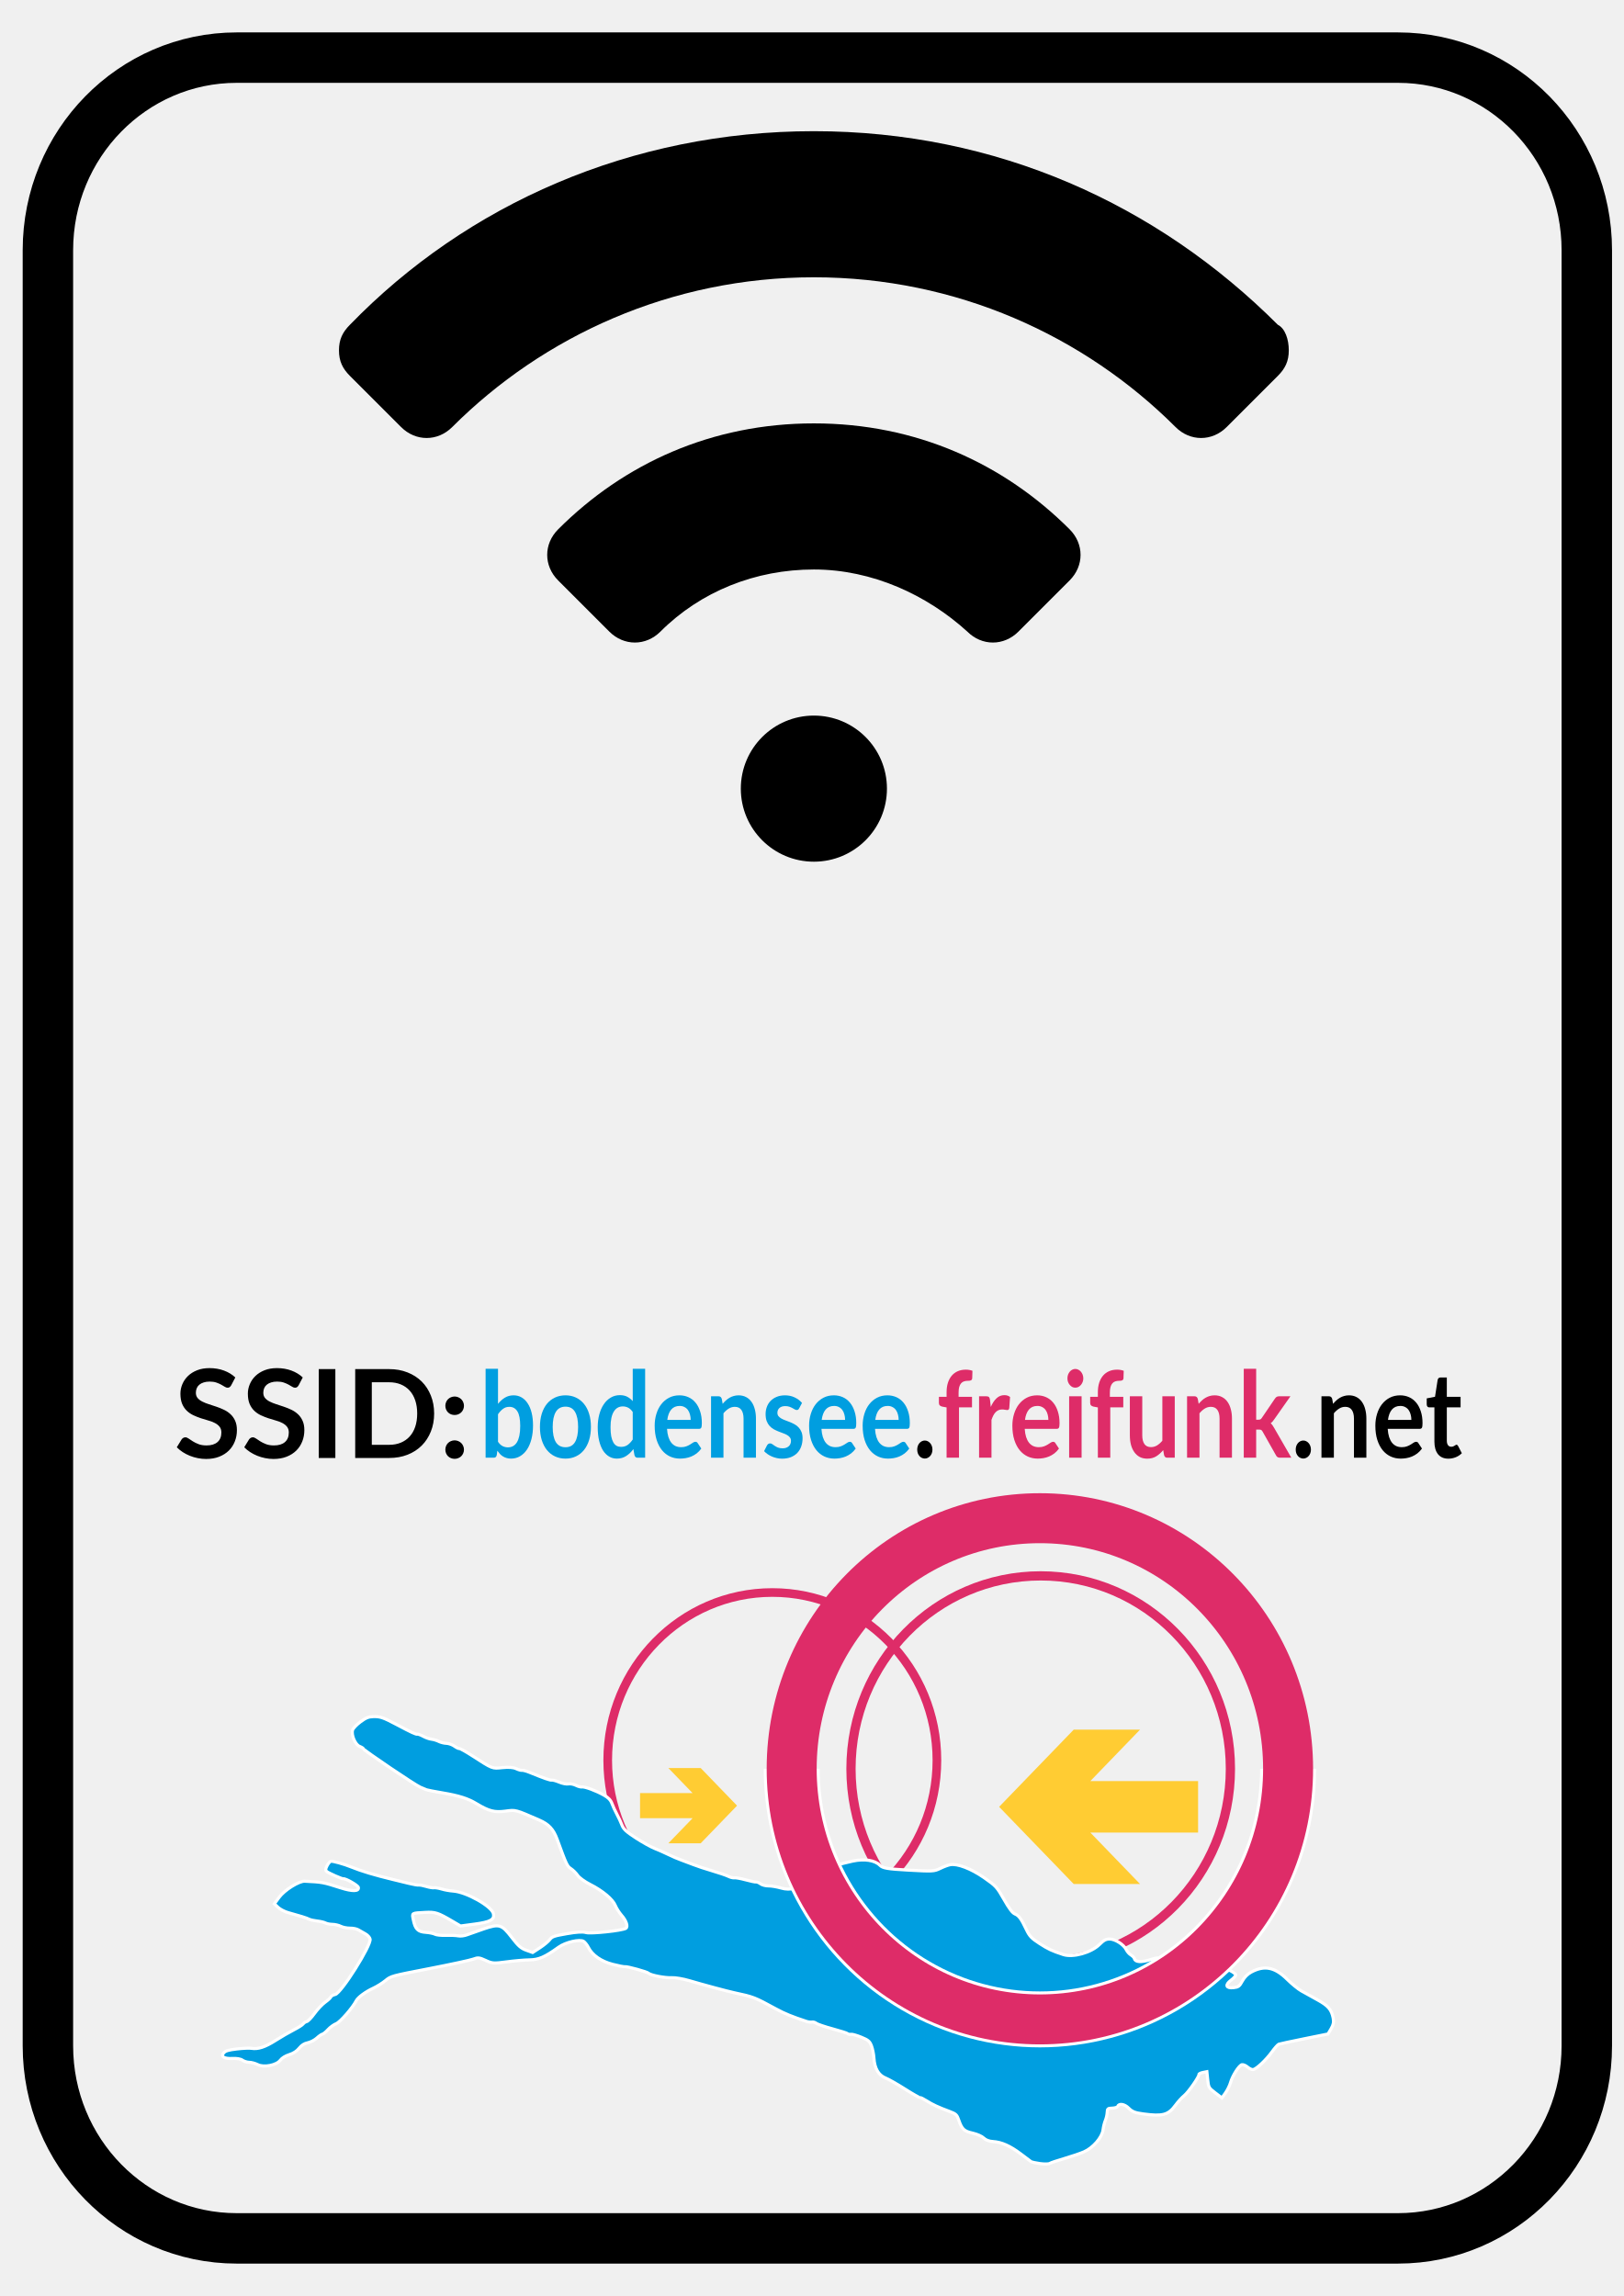
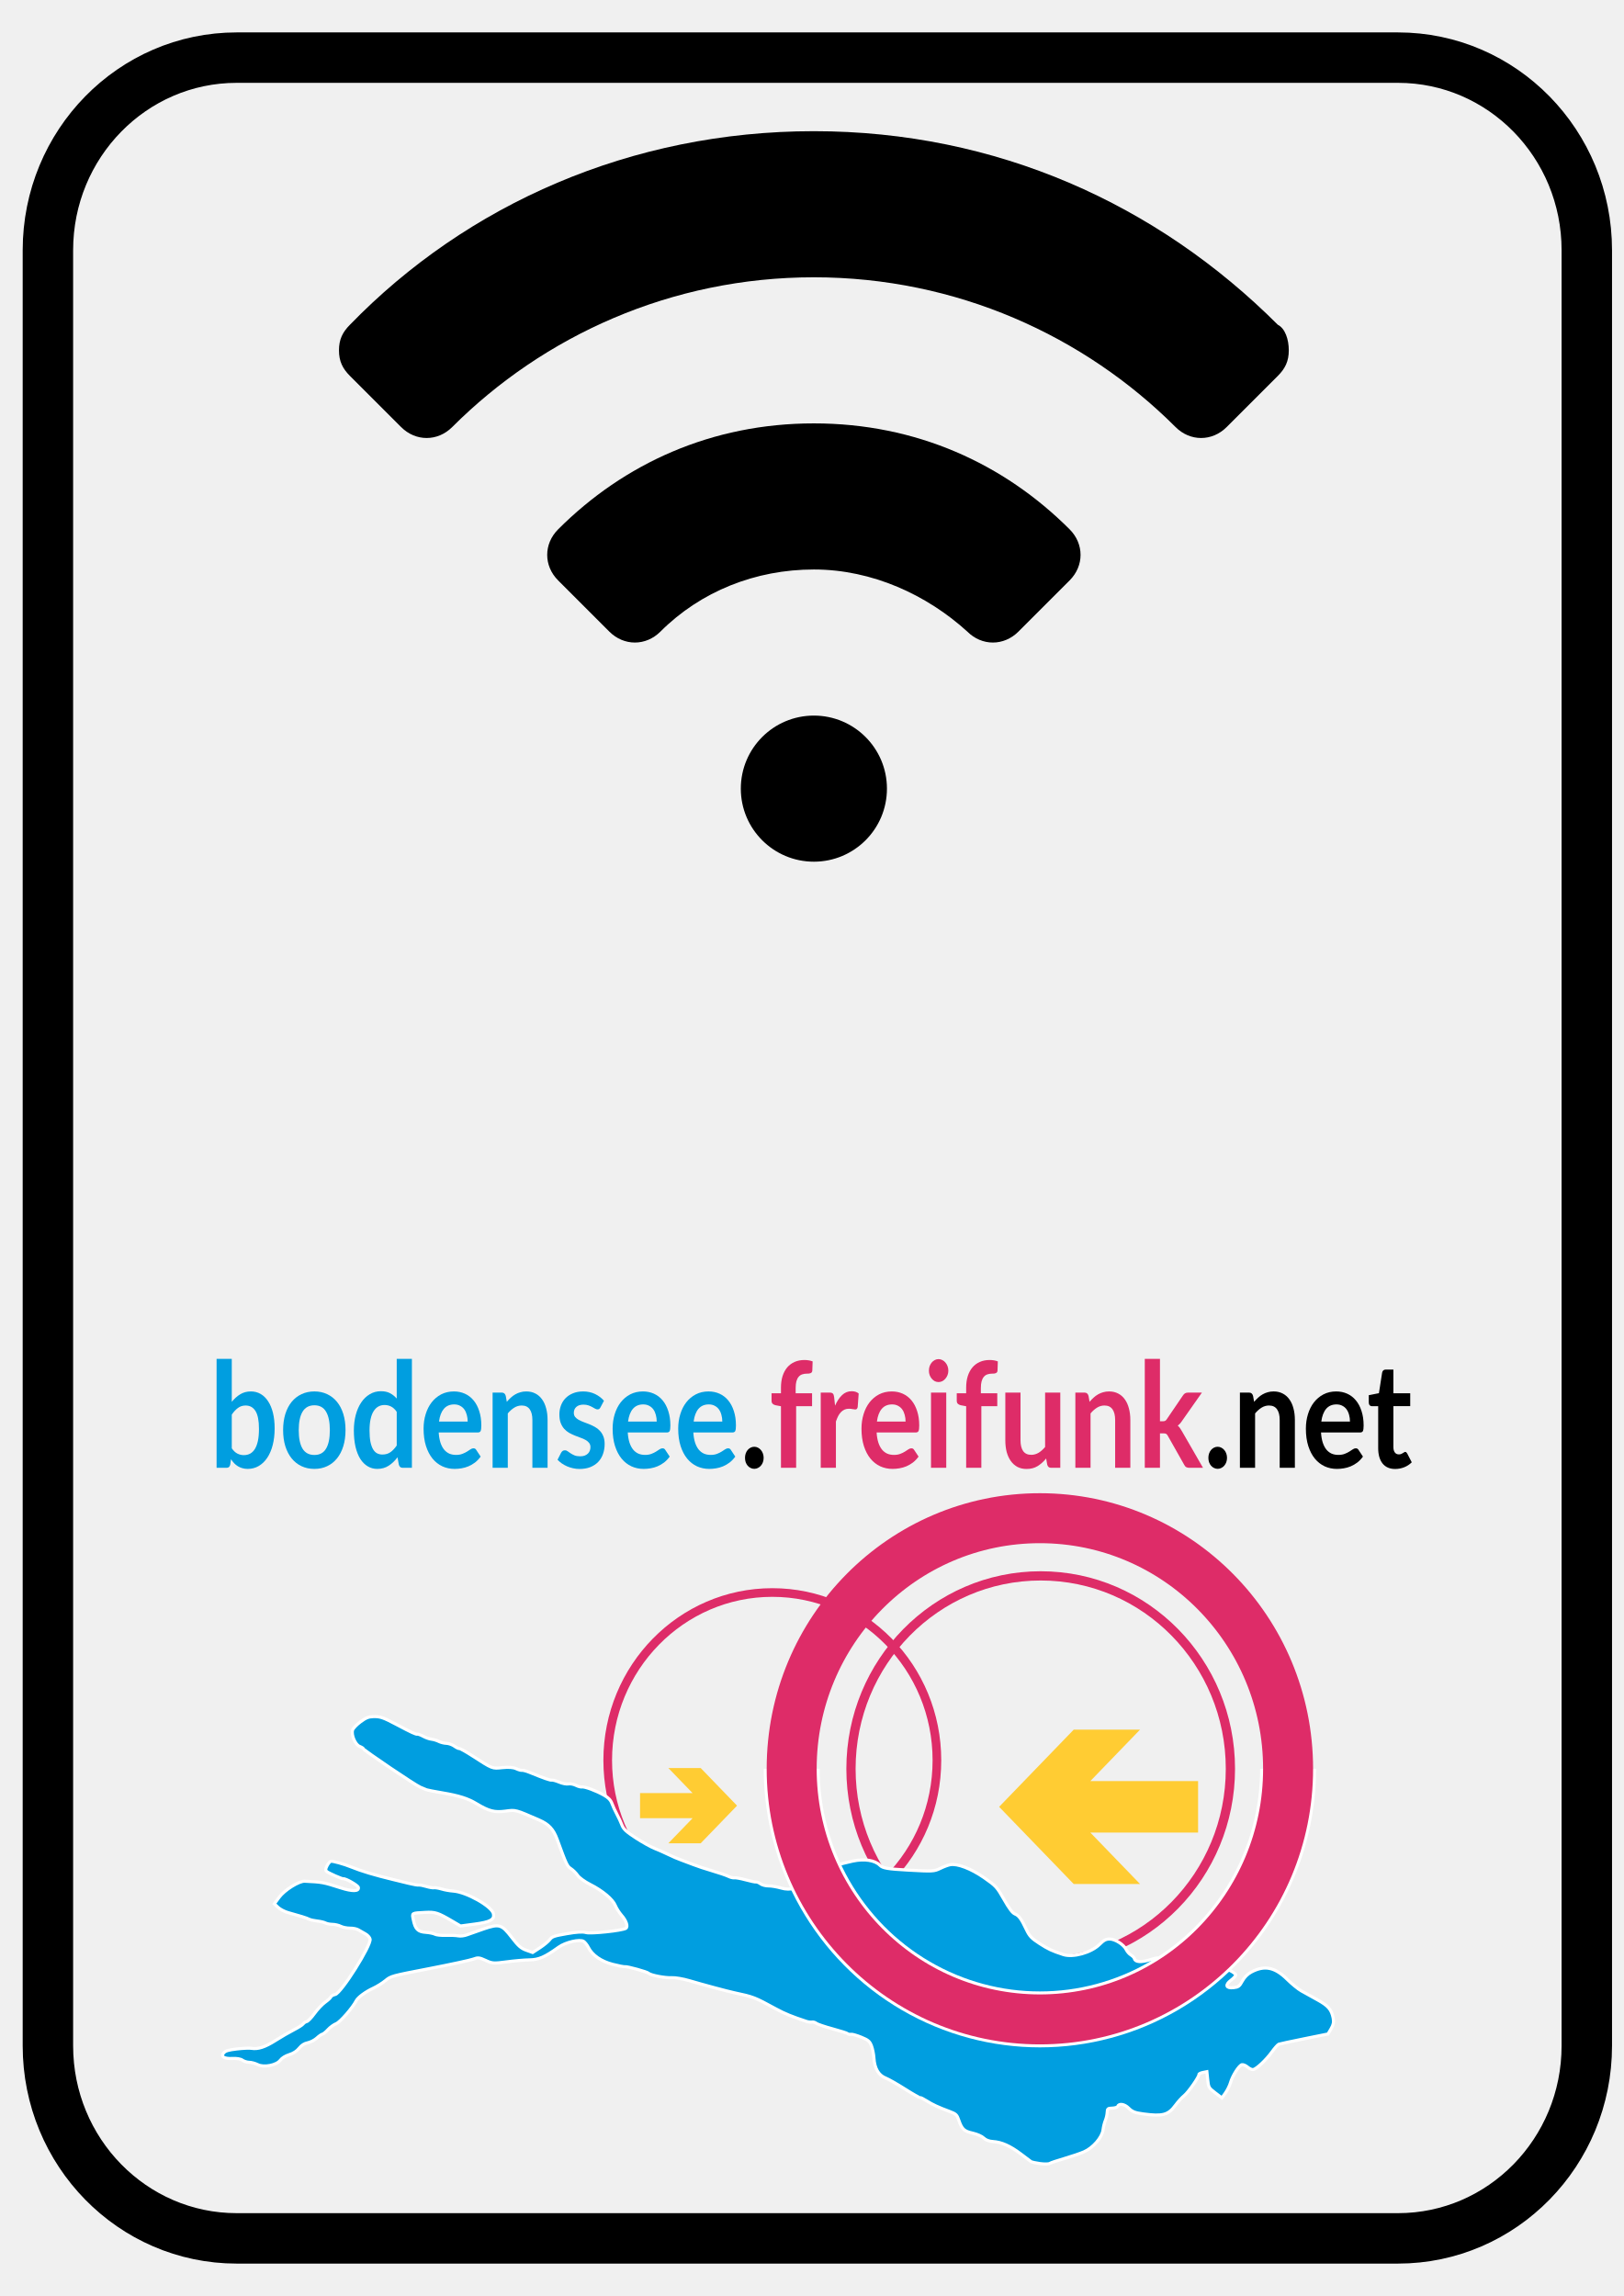
<svg xmlns="http://www.w3.org/2000/svg" version="1.1" id="svg3404" viewBox="0 0 744.094 1052.362" height="297mm" width="210mm">
  <defs id="defs3406" />
  <g id="layer1">
    <g transform="matrix(16.74112,0,0,16.74112,155.3424,9.905973)" id="g3509">
      <path d="M 25.7,8.3 C 22.4,5 18,3 13,3 8,3 3.5,5 0.3,8.3 0.1,8.5 0,8.7 0,9 0,9.3 0.1,9.5 0.3,9.7 l 1.4,1.4 c 0.4,0.4 1,0.4 1.4,0 C 5.6,8.6 9.1,7 13,7 c 3.9,0 7.4,1.6 9.9,4.1 0.4,0.4 1,0.4 1.4,0 L 25.7,9.7 C 25.9,9.5 26,9.3 26,9 26,8.7 25.9,8.4 25.7,8.3 Z" id="path3511" />
      <path d="m 13,11 c -2.8,0 -5.2,1.1 -7,2.9 -0.4,0.4 -0.4,1 0,1.4 l 1.4,1.4 c 0.4,0.4 1,0.4 1.4,0 1.1,-1.1 2.6,-1.7 4.2,-1.7 1.6,0 3.1,0.7 4.2,1.7 0.4,0.4 1,0.4 1.4,0 L 20,15.3 c 0.4,-0.4 0.4,-1 0,-1.4 C 18.2,12.1 15.8,11 13,11 Z" id="path3513" />
      <circle cx="13" cy="21" r="2" id="circle3515" />
    </g>
-     <flowRoot transform="matrix(2.322296,0,0,2.322296,-512.3775,-1349.688)" style="font-style:normal;font-variant:normal;font-weight:bold;font-stretch:normal;font-size:40px;line-height:100%;font-family:Lato;-inkscape-font-specification:'Lato, Bold';text-align:center;letter-spacing:0px;word-spacing:0px;writing-mode:lr-tb;text-anchor:middle;fill:#000000;fill-opacity:1;stroke:none;stroke-width:1px;stroke-linecap:butt;stroke-linejoin:miter;stroke-opacity:1" id="flowRoot3527" xml:space="preserve">
+     <flowRoot transform="matrix(2.322296,0,0,2.322296,-507.4592,-1309.622)" style="font-style:normal;font-variant:normal;font-weight:bold;font-stretch:normal;font-size:40px;line-height:100%;font-family:Lato;-inkscape-font-specification:'Lato, Bold';text-align:center;letter-spacing:0px;word-spacing:0px;writing-mode:lr-tb;text-anchor:middle;fill:#000000;fill-opacity:1;stroke:none;stroke-width:1px;stroke-linecap:butt;stroke-linejoin:miter;stroke-opacity:1" id="flowRoot3527" xml:space="preserve">
      <flowRegion id="flowRegion3529">
        <rect style="font-style:normal;font-variant:normal;font-weight:bold;font-stretch:normal;font-size:40px;line-height:100%;font-family:Lato;-inkscape-font-specification:'Lato, Bold';text-align:center;writing-mode:lr-tb;text-anchor:middle" y="755.219" x="42.857" height="265.714" width="677.143" id="rect3531" />
      </flowRegion>
-       <flowPara style="font-style:normal;font-variant:normal;font-weight:bold;font-stretch:normal;font-size:40px;line-height:100%;font-family:Lato;-inkscape-font-specification:'Lato, Bold';text-align:center;writing-mode:lr-tb;text-anchor:middle" id="flowPara3535">offenes WLAN</flowPara>
-       <flowPara id="flowPara4265" style="font-style:normal;font-variant:normal;font-weight:bold;font-stretch:normal;font-size:40px;line-height:100%;font-family:Lato;-inkscape-font-specification:'Lato, Bold';text-align:center;writing-mode:lr-tb;text-anchor:middle">free WIFI</flowPara>
+       <flowPara style="font-style:normal;font-variant:normal;font-weight:bold;font-stretch:normal;font-size:40px;line-height:100%;font-family:Lato;-inkscape-font-specification:'Lato, Bold';text-align:center;writing-mode:lr-tb;text-anchor:middle" id="flowPara3535">freies WLAN</flowPara>
+       <flowPara style="font-style:normal;font-variant:normal;font-weight:bold;font-stretch:normal;font-size:40px;line-height:100%;font-family:Lato;-inkscape-font-specification:'Lato, Bold';text-align:center;writing-mode:lr-tb;text-anchor:middle" id="flowPara3376" />
+       <flowPara id="flowPara4265" style="font-style:normal;font-variant:normal;font-weight:bold;font-stretch:normal;font-size:40px;line-height:100%;font-family:Lato;-inkscape-font-specification:'Lato, Bold';text-align:center;writing-mode:lr-tb;text-anchor:middle" />
    </flowRoot>
-     <g transform="matrix(1.157407,0,0,1.157407,178.4097,567.5341)" id="g4207">
+     <g transform="matrix(1.416973,0,0,1.416973,45.23298,549.5981)" id="g4207">
      <path d="m 43.039,80.614 q 0.835,1.209 1.81,1.707 0.994,0.498 2.088,0.498 1.134,0 2.029,-0.474 0.915,-0.498 1.551,-1.517 0.636,-1.043 0.975,-2.631 0.338,-1.612 0.338,-3.84 0,-4.006 -1.114,-5.784 -1.114,-1.802 -3.202,-1.802 -1.412,0 -2.466,0.782 -1.054,0.759 -2.009,2.157 l 0,10.905 z m 0,-15.03 q 1.233,-1.541 2.725,-2.442 1.512,-0.925 3.441,-0.925 1.77,0 3.182,0.83 1.432,0.83 2.426,2.394 1.014,1.541 1.551,3.746 0.537,2.205 0.537,4.955 0,2.963 -0.617,5.381 -0.617,2.418 -1.77,4.149 -1.134,1.707 -2.745,2.655 -1.611,0.948 -3.58,0.948 -0.955,0 -1.73,-0.237 -0.776,-0.213 -1.432,-0.616 -0.656,-0.403 -1.213,-0.972 -0.537,-0.593 -1.034,-1.304 l -0.219,1.636 q -0.119,0.616 -0.418,0.877 -0.278,0.261 -0.776,0.261 l -3.242,0 0,-35.228 4.912,0 0,13.892 z" style="font-style:normal;font-variant:normal;font-weight:bold;font-stretch:normal;font-size:200px;line-height:100%;font-family:Lato;-inkscape-font-specification:'Lato Bold';letter-spacing:0px;word-spacing:0px;fill:#009ee0;fill-opacity:1;stroke:none;stroke-width:1px;stroke-linecap:butt;stroke-linejoin:miter;stroke-opacity:1" id="path3419" />
      <path d="m 69.763,62.218 q 2.267,0 4.117,0.877 1.869,0.877 3.182,2.489 1.332,1.612 2.048,3.935 0.716,2.323 0.716,5.192 0,2.892 -0.716,5.215 -0.716,2.323 -2.048,3.959 -1.313,1.636 -3.182,2.513 -1.85,0.877 -4.117,0.877 -2.287,0 -4.157,-0.877 -1.869,-0.877 -3.202,-2.513 -1.313,-1.636 -2.048,-3.959 -0.716,-2.323 -0.716,-5.215 0,-2.868 0.716,-5.192 0.736,-2.323 2.048,-3.935 1.332,-1.612 3.202,-2.489 1.87,-0.877 4.157,-0.877 z m 0,20.553 q 2.546,0 3.759,-2.039 1.233,-2.039 1.233,-5.974 0,-3.935 -1.233,-5.998 -1.213,-2.062 -3.759,-2.062 -2.586,0 -3.838,2.086 -1.233,2.062 -1.233,5.974 0,3.912 1.233,5.974 1.253,2.039 3.838,2.039 z" style="font-style:normal;font-variant:normal;font-weight:bold;font-stretch:normal;font-size:200px;line-height:100%;font-family:Lato;-inkscape-font-specification:'Lato Bold';letter-spacing:0px;word-spacing:0px;fill:#009ee0;fill-opacity:1;stroke:none;stroke-width:1px;stroke-linecap:butt;stroke-linejoin:miter;stroke-opacity:1" id="path3421" />
      <path d="m 96.383,68.808 q -0.835,-1.209 -1.83,-1.707 -0.975,-0.498 -2.108,-0.498 -1.114,0 -2.009,0.498 -0.895,0.498 -1.531,1.517 -0.636,0.996 -0.975,2.56 -0.338,1.541 -0.338,3.651 0,2.134 0.278,3.627 0.298,1.47 0.835,2.418 0.537,0.925 1.313,1.351 0.776,0.403 1.73,0.403 1.531,0 2.605,-0.759 1.074,-0.759 2.029,-2.157 l 0,-10.905 z m 4.912,-17.116 0,35.228 -3.003,0 q -0.975,0 -1.233,-1.067 l -0.418,-2.347 q -1.233,1.683 -2.844,2.726 -1.591,1.043 -3.719,1.043 -1.671,0 -3.063,-0.83 -1.392,-0.83 -2.406,-2.394 -0.994,-1.588 -1.551,-3.912 -0.537,-2.323 -0.537,-5.31 0,-2.703 0.617,-5.026 0.617,-2.323 1.77,-4.03 1.154,-1.707 2.764,-2.655 1.611,-0.972 3.62,-0.972 1.71,0 2.924,0.64 1.213,0.64 2.168,1.731 l 0,-12.825 4.912,0 z" style="font-style:normal;font-variant:normal;font-weight:bold;font-stretch:normal;font-size:200px;line-height:100%;font-family:Lato;-inkscape-font-specification:'Lato Bold';letter-spacing:0px;word-spacing:0px;fill:#009ee0;fill-opacity:1;stroke:none;stroke-width:1px;stroke-linecap:butt;stroke-linejoin:miter;stroke-opacity:1" id="path3423" />
      <path d="m 119.328,71.961 q 0,-1.138 -0.278,-2.134 -0.259,-1.019 -0.796,-1.778 -0.537,-0.759 -1.372,-1.185 -0.815,-0.45 -1.909,-0.45 -2.128,0 -3.361,1.446 -1.213,1.446 -1.551,4.101 l 9.268,0 z m -9.367,3.532 q 0.119,1.873 0.557,3.248 0.438,1.351 1.154,2.252 0.716,0.877 1.69,1.328 0.994,0.427 2.188,0.427 1.193,0 2.049,-0.332 0.875,-0.332 1.512,-0.735 0.656,-0.403 1.134,-0.735 0.497,-0.332 0.955,-0.332 0.617,0 0.915,0.545 l 1.412,2.134 q -0.815,1.138 -1.83,1.92 -1.014,0.759 -2.128,1.233 -1.094,0.45 -2.247,0.64 -1.134,0.19 -2.208,0.19 -2.128,0 -3.958,-0.83 -1.83,-0.853 -3.182,-2.489 -1.352,-1.659 -2.128,-4.077 -0.776,-2.442 -0.776,-5.642 0,-2.489 0.676,-4.67 0.676,-2.205 1.929,-3.817 1.273,-1.636 3.083,-2.584 1.83,-0.948 4.117,-0.948 1.929,0 3.56,0.735 1.631,0.735 2.804,2.157 1.173,1.399 1.83,3.461 0.676,2.039 0.676,4.67 0,1.328 -0.239,1.802 -0.239,0.45 -0.915,0.45 l -12.629,0 z" style="font-style:normal;font-variant:normal;font-weight:bold;font-stretch:normal;font-size:200px;line-height:100%;font-family:Lato;-inkscape-font-specification:'Lato Bold';letter-spacing:0px;word-spacing:0px;fill:#009ee0;fill-opacity:1;stroke:none;stroke-width:1px;stroke-linecap:butt;stroke-linejoin:miter;stroke-opacity:1" id="path3425" />
      <path d="m 131.985,65.584 q 0.617,-0.735 1.293,-1.351 0.696,-0.64 1.452,-1.067 0.776,-0.45 1.651,-0.687 0.875,-0.261 1.909,-0.261 1.671,0 2.963,0.687 1.293,0.664 2.148,1.896 0.875,1.209 1.313,2.916 0.457,1.683 0.457,3.722 l 0,15.48 -4.912,0 0,-15.48 q 0,-2.228 -0.855,-3.437 -0.855,-1.233 -2.605,-1.233 -1.273,0 -2.387,0.687 -1.114,0.687 -2.108,1.873 l 0,17.59 -4.912,0 0,-24.323 3.003,0 q 0.955,0 1.253,1.067 l 0.338,1.92 z" style="font-style:normal;font-variant:normal;font-weight:bold;font-stretch:normal;font-size:200px;line-height:100%;font-family:Lato;-inkscape-font-specification:'Lato Bold';letter-spacing:0px;word-spacing:0px;fill:#009ee0;fill-opacity:1;stroke:none;stroke-width:1px;stroke-linecap:butt;stroke-linejoin:miter;stroke-opacity:1" id="path3427" />
      <path d="m 162.293,67.338 q -0.199,0.379 -0.418,0.545 -0.219,0.142 -0.557,0.142 -0.358,0 -0.776,-0.237 -0.398,-0.237 -0.935,-0.522 -0.537,-0.308 -1.233,-0.545 -0.676,-0.237 -1.611,-0.237 -1.452,0 -2.287,0.735 -0.815,0.735 -0.815,1.92 0,0.782 0.418,1.328 0.438,0.522 1.134,0.925 0.716,0.403 1.611,0.735 0.895,0.308 1.81,0.687 0.935,0.379 1.83,0.877 0.895,0.474 1.591,1.233 0.716,0.735 1.134,1.778 0.438,1.043 0.438,2.513 0,1.754 -0.537,3.248 -0.517,1.47 -1.551,2.56 -1.034,1.067 -2.566,1.683 -1.512,0.593 -3.5,0.593 -1.054,0 -2.068,-0.237 -0.994,-0.213 -1.929,-0.616 -0.915,-0.403 -1.71,-0.948 -0.776,-0.545 -1.372,-1.185 l 1.134,-2.228 q 0.219,-0.403 0.517,-0.616 0.298,-0.213 0.756,-0.213 0.457,0 0.855,0.308 0.418,0.308 0.955,0.664 0.537,0.356 1.253,0.664 0.736,0.308 1.85,0.308 0.875,0 1.492,-0.237 0.636,-0.261 1.034,-0.664 0.418,-0.403 0.597,-0.925 0.199,-0.545 0.199,-1.114 0,-0.853 -0.438,-1.399 -0.418,-0.545 -1.134,-0.948 -0.696,-0.403 -1.611,-0.711 -0.895,-0.332 -1.85,-0.711 -0.935,-0.379 -1.85,-0.877 -0.895,-0.522 -1.611,-1.304 -0.696,-0.782 -1.134,-1.92 -0.418,-1.138 -0.418,-2.75 0,-1.494 0.497,-2.845 0.497,-1.351 1.452,-2.347 0.975,-1.019 2.406,-1.612 1.452,-0.616 3.341,-0.616 2.108,0 3.838,0.83 1.73,0.83 2.884,2.181 l -1.114,2.11 z" style="font-style:normal;font-variant:normal;font-weight:bold;font-stretch:normal;font-size:200px;line-height:100%;font-family:Lato;-inkscape-font-specification:'Lato Bold';letter-spacing:0px;word-spacing:0px;fill:#009ee0;fill-opacity:1;stroke:none;stroke-width:1px;stroke-linecap:butt;stroke-linejoin:miter;stroke-opacity:1" id="path3429" />
      <path d="m 180.469,71.961 q 0,-1.138 -0.278,-2.134 -0.259,-1.019 -0.796,-1.778 -0.537,-0.759 -1.372,-1.185 -0.815,-0.45 -1.909,-0.45 -2.128,0 -3.361,1.446 -1.213,1.446 -1.551,4.101 l 9.268,0 z m -9.367,3.532 q 0.119,1.873 0.557,3.248 0.438,1.351 1.154,2.252 0.716,0.877 1.69,1.328 0.994,0.427 2.188,0.427 1.193,0 2.049,-0.332 0.875,-0.332 1.512,-0.735 0.656,-0.403 1.134,-0.735 0.497,-0.332 0.955,-0.332 0.617,0 0.915,0.545 l 1.412,2.134 q -0.815,1.138 -1.83,1.92 -1.014,0.759 -2.128,1.233 -1.094,0.45 -2.247,0.64 -1.134,0.19 -2.208,0.19 -2.128,0 -3.958,-0.83 -1.83,-0.853 -3.182,-2.489 -1.352,-1.659 -2.128,-4.077 -0.776,-2.442 -0.776,-5.642 0,-2.489 0.676,-4.67 0.676,-2.205 1.929,-3.817 1.273,-1.636 3.083,-2.584 1.83,-0.948 4.117,-0.948 1.929,0 3.56,0.735 1.631,0.735 2.804,2.157 1.173,1.399 1.83,3.461 0.676,2.039 0.676,4.67 0,1.328 -0.239,1.802 -0.239,0.45 -0.915,0.45 l -12.629,0 z" style="font-style:normal;font-variant:normal;font-weight:bold;font-stretch:normal;font-size:200px;line-height:100%;font-family:Lato;-inkscape-font-specification:'Lato Bold';letter-spacing:0px;word-spacing:0px;fill:#009ee0;fill-opacity:1;stroke:none;stroke-width:1px;stroke-linecap:butt;stroke-linejoin:miter;stroke-opacity:1" id="path3431" />
      <path d="m 201.678,71.961 q 0,-1.138 -0.278,-2.134 -0.259,-1.019 -0.796,-1.778 -0.537,-0.759 -1.372,-1.185 -0.815,-0.45 -1.909,-0.45 -2.128,0 -3.361,1.446 -1.213,1.446 -1.551,4.101 l 9.268,0 z m -9.367,3.532 q 0.119,1.873 0.557,3.248 0.438,1.351 1.154,2.252 0.716,0.877 1.69,1.328 0.994,0.427 2.188,0.427 1.193,0 2.048,-0.332 0.875,-0.332 1.512,-0.735 0.656,-0.403 1.134,-0.735 0.497,-0.332 0.955,-0.332 0.617,0 0.915,0.545 l 1.412,2.134 q -0.815,1.138 -1.83,1.92 -1.014,0.759 -2.128,1.233 -1.094,0.45 -2.247,0.64 -1.134,0.19 -2.208,0.19 -2.128,0 -3.958,-0.83 -1.83,-0.853 -3.182,-2.489 -1.352,-1.659 -2.128,-4.077 -0.776,-2.442 -0.776,-5.642 0,-2.489 0.676,-4.67 0.676,-2.205 1.929,-3.817 1.273,-1.636 3.083,-2.584 1.83,-0.948 4.117,-0.948 1.929,0 3.56,0.735 1.631,0.735 2.804,2.157 1.173,1.399 1.83,3.461 0.676,2.039 0.676,4.67 0,1.328 -0.239,1.802 -0.239,0.45 -0.915,0.45 l -12.629,0 z" style="font-style:normal;font-variant:normal;font-weight:bold;font-stretch:normal;font-size:200px;line-height:100%;font-family:Lato;-inkscape-font-specification:'Lato Bold';letter-spacing:0px;word-spacing:0px;fill:#009ee0;fill-opacity:1;stroke:none;stroke-width:1px;stroke-linecap:butt;stroke-linejoin:miter;stroke-opacity:1" id="path3433" />
      <path d="m 209.025,83.696 q 0,-0.735 0.219,-1.399 0.239,-0.664 0.636,-1.138 0.398,-0.474 0.955,-0.759 0.557,-0.284 1.193,-0.284 0.636,0 1.173,0.284 0.557,0.284 0.955,0.759 0.418,0.474 0.656,1.138 0.239,0.664 0.239,1.399 0,0.759 -0.239,1.422 -0.239,0.64 -0.656,1.114 -0.398,0.474 -0.955,0.735 -0.537,0.284 -1.173,0.284 -0.636,0 -1.193,-0.284 -0.557,-0.261 -0.955,-0.735 -0.398,-0.474 -0.636,-1.114 -0.219,-0.664 -0.219,-1.422 z" style="font-style:normal;font-variant:normal;font-weight:bold;font-stretch:normal;font-size:200px;line-height:100%;font-family:Lato;-inkscape-font-specification:'Lato Bold';text-align:start;letter-spacing:0px;word-spacing:0px;writing-mode:lr-tb;text-anchor:start;fill:#000000;fill-opacity:1;stroke:none;stroke-width:1px;stroke-linecap:butt;stroke-linejoin:miter;stroke-opacity:1" id="path3435" />
      <path d="m 220.651,86.92 0,-19.913 -1.77,-0.332 q -0.577,-0.142 -0.935,-0.474 -0.338,-0.356 -0.338,-0.996 l 0,-2.394 3.043,0 0,-1.802 q 0,-2.086 0.517,-3.746 0.537,-1.659 1.512,-2.821 0.994,-1.162 2.406,-1.778 1.412,-0.616 3.182,-0.616 1.412,0 2.625,0.45 l -0.099,2.94 q -0.02,0.332 -0.159,0.545 -0.139,0.19 -0.378,0.308 -0.219,0.095 -0.517,0.142 -0.298,0.024 -0.636,0.024 -0.875,0 -1.571,0.237 -0.676,0.213 -1.154,0.782 -0.477,0.545 -0.736,1.47 -0.239,0.901 -0.239,2.252 l 0,1.612 5.31,0 0,4.172 -5.151,0 0,19.937 -4.912,0 z" style="font-style:normal;font-variant:normal;font-weight:bold;font-stretch:normal;font-size:200px;line-height:100%;font-family:Lato;-inkscape-font-specification:'Lato Bold';letter-spacing:0px;word-spacing:0px;fill:#de2c68;fill-opacity:1;stroke:none;stroke-width:1px;stroke-linecap:butt;stroke-linejoin:miter;stroke-opacity:1" id="path3437" />
      <path d="m 238.148,66.817 q 0.955,-2.181 2.267,-3.414 1.313,-1.256 3.103,-1.256 1.412,0 2.267,0.735 l -0.318,4.386 q -0.099,0.427 -0.298,0.616 -0.179,0.166 -0.497,0.166 -0.298,0 -0.895,-0.119 -0.577,-0.119 -1.134,-0.119 -0.815,0 -1.452,0.284 -0.636,0.284 -1.154,0.83 -0.497,0.522 -0.895,1.28 -0.378,0.759 -0.716,1.731 l 0,14.982 -4.912,0 0,-24.323 2.884,0 q 0.756,0 1.054,0.332 0.298,0.308 0.398,1.138 l 0.298,2.75 z" style="font-style:normal;font-variant:normal;font-weight:bold;font-stretch:normal;font-size:200px;line-height:100%;font-family:Lato;-inkscape-font-specification:'Lato Bold';letter-spacing:0px;word-spacing:0px;fill:#de2c68;fill-opacity:1;stroke:none;stroke-width:1px;stroke-linecap:butt;stroke-linejoin:miter;stroke-opacity:1" id="path3439" />
      <path d="m 260.955,71.961 q 0,-1.138 -0.278,-2.134 -0.259,-1.019 -0.796,-1.778 -0.537,-0.759 -1.372,-1.185 -0.815,-0.45 -1.909,-0.45 -2.128,0 -3.361,1.446 -1.213,1.446 -1.551,4.101 l 9.268,0 z m -9.367,3.532 q 0.119,1.873 0.557,3.248 0.438,1.351 1.154,2.252 0.716,0.877 1.69,1.328 0.994,0.427 2.188,0.427 1.193,0 2.049,-0.332 0.875,-0.332 1.511,-0.735 0.656,-0.403 1.134,-0.735 0.497,-0.332 0.955,-0.332 0.617,0 0.915,0.545 l 1.412,2.134 q -0.815,1.138 -1.83,1.92 -1.014,0.759 -2.128,1.233 -1.094,0.45 -2.247,0.64 -1.134,0.19 -2.208,0.19 -2.128,0 -3.958,-0.83 -1.83,-0.853 -3.182,-2.489 -1.352,-1.659 -2.128,-4.077 -0.776,-2.442 -0.776,-5.642 0,-2.489 0.676,-4.67 0.676,-2.205 1.929,-3.817 1.273,-1.636 3.083,-2.584 1.83,-0.948 4.117,-0.948 1.929,0 3.56,0.735 1.631,0.735 2.804,2.157 1.173,1.399 1.83,3.461 0.676,2.039 0.676,4.67 0,1.328 -0.239,1.802 -0.239,0.45 -0.915,0.45 l -12.629,0 z" style="font-style:normal;font-variant:normal;font-weight:bold;font-stretch:normal;font-size:200px;line-height:100%;font-family:Lato;-inkscape-font-specification:'Lato Bold';letter-spacing:0px;word-spacing:0px;fill:#de2c68;fill-opacity:1;stroke:none;stroke-width:1px;stroke-linecap:butt;stroke-linejoin:miter;stroke-opacity:1" id="path3441" />
      <path d="m 274.109,62.597 0,24.323 -4.932,0 0,-24.323 4.932,0 z m 0.676,-7.088 q 0,0.759 -0.259,1.422 -0.259,0.664 -0.696,1.162 -0.418,0.498 -0.994,0.806 -0.577,0.284 -1.233,0.284 -0.636,0 -1.213,-0.284 -0.557,-0.308 -0.975,-0.806 -0.418,-0.498 -0.676,-1.162 -0.239,-0.664 -0.239,-1.422 0,-0.782 0.239,-1.47 0.259,-0.687 0.676,-1.185 0.418,-0.498 0.975,-0.782 0.577,-0.308 1.213,-0.308 0.656,0 1.233,0.308 0.577,0.284 0.994,0.782 0.438,0.498 0.696,1.185 0.259,0.687 0.259,1.47 z" style="font-style:normal;font-variant:normal;font-weight:bold;font-stretch:normal;font-size:200px;line-height:100%;font-family:Lato;-inkscape-font-specification:'Lato Bold';letter-spacing:0px;word-spacing:0px;fill:#de2c68;fill-opacity:1;stroke:none;stroke-width:1px;stroke-linecap:butt;stroke-linejoin:miter;stroke-opacity:1" id="path3443" />
      <path d="m 280.549,86.92 0,-19.913 -1.77,-0.332 q -0.577,-0.142 -0.935,-0.474 -0.338,-0.356 -0.338,-0.996 l 0,-2.394 3.043,0 0,-1.802 q 0,-2.086 0.517,-3.746 0.537,-1.659 1.512,-2.821 0.994,-1.162 2.406,-1.778 1.412,-0.616 3.182,-0.616 1.412,0 2.625,0.45 l -0.099,2.94 q -0.02,0.332 -0.159,0.545 -0.139,0.19 -0.378,0.308 -0.219,0.095 -0.517,0.142 -0.298,0.024 -0.636,0.024 -0.875,0 -1.571,0.237 -0.676,0.213 -1.154,0.782 -0.477,0.545 -0.736,1.47 -0.239,0.901 -0.239,2.252 l 0,1.612 5.31,0 0,4.172 -5.151,0 0,19.937 -4.912,0 z" style="font-style:normal;font-variant:normal;font-weight:bold;font-stretch:normal;font-size:200px;line-height:100%;font-family:Lato;-inkscape-font-specification:'Lato Bold';letter-spacing:0px;word-spacing:0px;fill:#de2c68;fill-opacity:1;stroke:none;stroke-width:1px;stroke-linecap:butt;stroke-linejoin:miter;stroke-opacity:1" id="path3445" />
      <path d="m 310.993,62.597 0,24.323 -3.003,0 q -0.975,0 -1.233,-1.067 l -0.338,-1.944 q -1.253,1.517 -2.764,2.465 -1.512,0.925 -3.56,0.925 -1.671,0 -2.963,-0.664 -1.273,-0.687 -2.148,-1.92 -0.875,-1.233 -1.332,-2.916 -0.438,-1.707 -0.438,-3.746 l 0,-15.457 4.912,0 0,15.457 q 0,2.228 0.855,3.461 0.875,1.209 2.605,1.209 1.273,0 2.387,-0.664 1.114,-0.687 2.108,-1.873 l 0,-17.59 4.912,0 z" style="font-style:normal;font-variant:normal;font-weight:bold;font-stretch:normal;font-size:200px;line-height:100%;font-family:Lato;-inkscape-font-specification:'Lato Bold';letter-spacing:0px;word-spacing:0px;fill:#de2c68;fill-opacity:1;stroke:none;stroke-width:1px;stroke-linecap:butt;stroke-linejoin:miter;stroke-opacity:1" id="path3447" />
      <path d="m 320.458,65.584 q 0.617,-0.735 1.293,-1.351 0.696,-0.64 1.452,-1.067 0.776,-0.45 1.651,-0.687 0.875,-0.261 1.909,-0.261 1.671,0 2.963,0.687 1.293,0.664 2.148,1.896 0.875,1.209 1.313,2.916 0.457,1.683 0.457,3.722 l 0,15.48 -4.912,0 0,-15.48 q 0,-2.228 -0.855,-3.437 -0.855,-1.233 -2.605,-1.233 -1.273,0 -2.387,0.687 -1.114,0.687 -2.108,1.873 l 0,17.59 -4.912,0 0,-24.323 3.003,0 q 0.955,0 1.253,1.067 l 0.338,1.92 z" style="font-style:normal;font-variant:normal;font-weight:bold;font-stretch:normal;font-size:200px;line-height:100%;font-family:Lato;-inkscape-font-specification:'Lato Bold';letter-spacing:0px;word-spacing:0px;fill:#de2c68;fill-opacity:1;stroke:none;stroke-width:1px;stroke-linecap:butt;stroke-linejoin:miter;stroke-opacity:1" id="path3449" />
      <path d="m 343.228,51.692 0,20.174 0.915,0 q 0.497,0 0.776,-0.142 0.298,-0.166 0.597,-0.64 l 5.072,-7.467 q 0.318,-0.498 0.696,-0.759 0.398,-0.261 1.014,-0.261 l 4.495,0 -6.344,9.032 q -0.676,1.067 -1.472,1.636 0.418,0.356 0.736,0.83 0.338,0.474 0.636,1.019 l 6.802,11.806 -4.435,0 q -0.577,0 -0.994,-0.213 -0.418,-0.237 -0.696,-0.83 l -5.211,-9.222 q -0.278,-0.545 -0.577,-0.711 -0.298,-0.166 -0.895,-0.166 l -1.114,0 0,11.142 -4.912,0 0,-35.228 4.912,0 z" style="font-style:normal;font-variant:normal;font-weight:bold;font-stretch:normal;font-size:200px;line-height:100%;font-family:Lato;-inkscape-font-specification:'Lato Bold';letter-spacing:0px;word-spacing:0px;fill:#de2c68;fill-opacity:1;stroke:none;stroke-width:1px;stroke-linecap:butt;stroke-linejoin:miter;stroke-opacity:1" id="path3451" />
      <path d="m 358.887,83.696 q 0,-0.735 0.219,-1.399 0.239,-0.664 0.636,-1.138 0.398,-0.474 0.955,-0.759 0.557,-0.284 1.193,-0.284 0.636,0 1.173,0.284 0.557,0.284 0.955,0.759 0.418,0.474 0.656,1.138 0.239,0.664 0.239,1.399 0,0.759 -0.239,1.422 -0.239,0.64 -0.656,1.114 -0.398,0.474 -0.955,0.735 -0.537,0.284 -1.173,0.284 -0.636,0 -1.193,-0.284 -0.557,-0.261 -0.955,-0.735 -0.398,-0.474 -0.636,-1.114 -0.219,-0.664 -0.219,-1.422 z" style="font-style:normal;font-variant:normal;font-weight:bold;font-stretch:normal;font-size:200px;line-height:100%;font-family:Lato;-inkscape-font-specification:'Lato Bold';text-align:start;letter-spacing:0px;word-spacing:0px;writing-mode:lr-tb;text-anchor:start;fill:#000000;fill-opacity:1;stroke:none;stroke-width:1px;stroke-linecap:butt;stroke-linejoin:miter;stroke-opacity:1" id="path3453" />
      <path d="m 373.675,65.584 q 0.617,-0.735 1.293,-1.351 0.696,-0.64 1.452,-1.067 0.776,-0.45 1.651,-0.687 0.875,-0.261 1.909,-0.261 1.671,0 2.963,0.687 1.293,0.664 2.148,1.896 0.875,1.209 1.313,2.916 0.457,1.683 0.457,3.722 l 0,15.48 -4.912,0 0,-15.48 q 0,-2.228 -0.855,-3.437 -0.855,-1.233 -2.605,-1.233 -1.273,0 -2.387,0.687 -1.114,0.687 -2.108,1.873 l 0,17.59 -4.912,0 0,-24.323 3.003,0 q 0.955,0 1.253,1.067 l 0.338,1.92 z" style="font-style:normal;font-variant:normal;font-weight:bold;font-stretch:normal;font-size:200px;line-height:100%;font-family:Lato;-inkscape-font-specification:'Lato Bold';text-align:start;letter-spacing:0px;word-spacing:0px;writing-mode:lr-tb;text-anchor:start;fill:#000000;fill-opacity:1;stroke:none;stroke-width:1px;stroke-linecap:butt;stroke-linejoin:miter;stroke-opacity:1" id="path3455" />
      <path d="m 404.679,71.961 q 0,-1.138 -0.278,-2.134 -0.259,-1.019 -0.796,-1.778 -0.537,-0.759 -1.372,-1.185 -0.815,-0.45 -1.909,-0.45 -2.128,0 -3.361,1.446 -1.213,1.446 -1.551,4.101 l 9.268,0 z m -9.367,3.532 q 0.119,1.873 0.557,3.248 0.438,1.351 1.154,2.252 0.716,0.877 1.69,1.328 0.994,0.427 2.188,0.427 1.193,0 2.048,-0.332 0.875,-0.332 1.512,-0.735 0.656,-0.403 1.134,-0.735 0.497,-0.332 0.955,-0.332 0.617,0 0.915,0.545 l 1.412,2.134 q -0.815,1.138 -1.83,1.92 -1.014,0.759 -2.128,1.233 -1.094,0.45 -2.247,0.64 -1.134,0.19 -2.208,0.19 -2.128,0 -3.958,-0.83 -1.83,-0.853 -3.182,-2.489 -1.352,-1.659 -2.128,-4.077 -0.776,-2.442 -0.776,-5.642 0,-2.489 0.676,-4.67 0.676,-2.205 1.929,-3.817 1.273,-1.636 3.083,-2.584 1.83,-0.948 4.117,-0.948 1.929,0 3.56,0.735 1.631,0.735 2.804,2.157 1.173,1.399 1.83,3.461 0.676,2.039 0.676,4.67 0,1.328 -0.239,1.802 -0.239,0.45 -0.915,0.45 l -12.629,0 z" style="font-style:normal;font-variant:normal;font-weight:bold;font-stretch:normal;font-size:200px;line-height:100%;font-family:Lato;-inkscape-font-specification:'Lato Bold';text-align:start;letter-spacing:0px;word-spacing:0px;writing-mode:lr-tb;text-anchor:start;fill:#000000;fill-opacity:1;stroke:none;stroke-width:1px;stroke-linecap:butt;stroke-linejoin:miter;stroke-opacity:1" id="path3457" />
      <path d="m 419.311,87.299 q -2.665,0 -4.097,-1.778 -1.412,-1.802 -1.412,-4.955 l 0,-13.584 -2.088,0 q -0.398,0 -0.676,-0.308 -0.278,-0.308 -0.278,-0.925 l 0,-2.323 3.282,-0.64 1.034,-6.638 q 0.099,-0.474 0.378,-0.735 0.278,-0.261 0.716,-0.261 l 2.546,0 0,7.657 5.449,0 0,4.172 -5.449,0 0,13.181 q 0,1.138 0.457,1.778 0.477,0.64 1.293,0.64 0.457,0 0.756,-0.119 0.318,-0.142 0.537,-0.284 0.239,-0.142 0.418,-0.261 0.179,-0.142 0.358,-0.142 0.219,0 0.358,0.142 0.139,0.119 0.298,0.379 l 1.472,2.845 q -1.074,1.067 -2.466,1.612 -1.392,0.545 -2.884,0.545 z" style="font-style:normal;font-variant:normal;font-weight:bold;font-stretch:normal;font-size:200px;line-height:100%;font-family:Lato;-inkscape-font-specification:'Lato Bold';text-align:start;letter-spacing:0px;word-spacing:0px;writing-mode:lr-tb;text-anchor:start;fill:#000000;fill-opacity:1;stroke:none;stroke-width:1px;stroke-linecap:butt;stroke-linejoin:miter;stroke-opacity:1" id="path3459" />
    </g>
    <g transform="matrix(0.5600233,0,0,0.5600233,-482.7734,755.566)" id="g3674">
      <ellipse ry="157.899" rx="155.244" id="circle3878" stroke-miterlimit="4" cy="98.489" cx="1713.664" style="fill:none;stroke:#de2c68;stroke-width:7.561;stroke-miterlimit:4;stroke-dasharray:none;stroke-opacity:1" />
      <ellipse style="fill:none;stroke:#de2c68;stroke-width:7.081;stroke-miterlimit:4;stroke-dasharray:none;stroke-opacity:1" cx="1494.049" cy="91.531" stroke-miterlimit="4" id="ellipse5364" rx="134.694" ry="137.327" />
      <path id="path3338" d="m 1713.127,421.606 c -3.512,-0.481 -6.875,-1.24 -7.473,-1.685 -0.598,-0.446 -4.395,-3.303 -8.438,-6.349 -8.579,-6.463 -15.61,-9.575 -22.636,-10.017 -3.156,-0.199 -5.961,-1.265 -7.533,-2.864 -1.377,-1.401 -5.381,-3.189 -8.898,-3.974 -7.174,-1.6 -8.915,-3.2 -11.448,-10.519 -1.585,-4.582 -2.337,-5.302 -7.558,-7.241 -9.33,-3.465 -14.012,-5.629 -18.837,-8.709 -2.491,-1.59 -4.965,-2.804 -5.498,-2.697 -0.533,0.106 -6.037,-3.033 -12.23,-6.977 -6.193,-3.944 -13.378,-8.019 -15.965,-9.057 -5.669,-2.273 -8.903,-7.873 -9.411,-16.295 -0.185,-3.074 -1.086,-7.554 -2.002,-9.956 -1.426,-3.739 -2.627,-4.761 -8.359,-7.111 -3.682,-1.509 -7.496,-2.584 -8.476,-2.389 -0.98,0.196 -2.126,-0.013 -2.546,-0.463 -0.42,-0.45 -6.002,-2.233 -12.405,-3.963 -6.403,-1.729 -12.415,-3.771 -13.36,-4.537 -0.945,-0.766 -2.542,-1.236 -3.549,-1.044 -1.007,0.191 -3.06,-0.056 -4.562,-0.549 -11.856,-3.895 -17.763,-6.314 -24.901,-10.196 -17.756,-9.657 -18.142,-9.806 -34.442,-13.306 -5.53,-1.187 -25.896,-6.666 -36.394,-9.791 -5.12,-1.524 -11.645,-2.629 -14.5,-2.457 -5.301,0.321 -17.332,-1.992 -18.854,-3.625 -1.083,-1.162 -17.711,-5.75 -19.525,-5.388 -0.755,0.151 -5.234,-0.721 -9.954,-1.936 -9.355,-2.41 -16.631,-7.467 -19.799,-13.761 -0.999,-1.986 -2.747,-4.231 -3.883,-4.989 -3.109,-2.075 -14.805,0.629 -20.525,4.745 -11.353,8.17 -16.189,10.264 -23.935,10.366 -3.988,0.052 -12.368,0.781 -18.622,1.619 -10.536,1.411 -11.797,1.324 -17.165,-1.186 -5.085,-2.377 -6.326,-2.506 -10.134,-1.054 -2.387,0.91 -18.504,4.394 -35.815,7.742 -31.312,6.055 -31.499,6.106 -35.992,9.811 -2.484,2.048 -7.025,4.882 -10.092,6.297 -6.294,2.905 -12.416,7.425 -13.862,10.235 -2.99,5.812 -13.127,17.427 -16.335,18.717 -1.989,0.8 -5.018,2.995 -6.731,4.877 -1.713,1.883 -3.762,3.552 -4.553,3.71 -0.791,0.158 -2.892,1.626 -4.668,3.262 -1.776,1.636 -5.085,3.347 -7.353,3.802 -2.81,0.564 -5.053,1.99 -7.042,4.477 -1.92,2.402 -4.686,4.201 -8.088,5.261 -3.13,0.975 -6.015,2.758 -7.311,4.519 -3.061,4.159 -13.469,6.2 -18.528,3.632 -1.981,-1.005 -5.104,-1.857 -6.941,-1.892 -1.837,-0.036 -4.378,-0.835 -5.647,-1.776 -1.315,-0.976 -4.723,-1.566 -7.925,-1.373 -6.951,0.419 -10.011,-1.526 -7.263,-4.617 1.455,-1.637 3.834,-2.337 10.705,-3.15 4.859,-0.575 10.231,-0.811 11.938,-0.524 5.371,0.902 11.105,-0.965 19.667,-6.402 4.559,-2.896 11.316,-6.815 15.015,-8.711 3.699,-1.895 7.17,-4.113 7.714,-4.929 0.544,-0.816 1.822,-1.649 2.839,-1.852 1.017,-0.203 3.867,-3.168 6.333,-6.589 2.465,-3.421 6.387,-7.575 8.715,-9.231 2.328,-1.656 4.462,-3.625 4.742,-4.376 0.28,-0.751 1.841,-1.631 3.471,-1.956 4.932,-0.984 29.632,-40.163 28.596,-45.358 -0.269,-1.35 -2.025,-3.291 -3.902,-4.313 -1.877,-1.022 -4.463,-2.496 -5.747,-3.275 -1.284,-0.78 -4.345,-1.394 -6.801,-1.366 -2.456,0.028 -5.84,-0.646 -7.519,-1.498 -1.679,-0.852 -4.74,-1.57 -6.802,-1.596 -2.062,-0.026 -4.634,-0.533 -5.716,-1.128 -1.082,-0.595 -4.115,-1.313 -6.74,-1.596 -2.625,-0.283 -5.585,-0.941 -6.577,-1.462 -1.865,-0.979 -8.203,-2.973 -17.21,-5.415 -2.851,-0.773 -6.569,-2.709 -8.262,-4.303 l -3.079,-2.898 3.989,-5.411 c 4.336,-5.881 16.197,-13.318 20.889,-13.098 14.156,0.663 15.27,0.868 29.344,5.402 9.71,3.128 15.192,3.002 14.527,-0.333 -0.342,-1.716 -10.376,-7.468 -12.343,-7.075 -1.003,0.2 -11.713,-4.491 -13.428,-5.881 -1.241,-1.006 -1.21,-2.07 0.14,-4.729 0.958,-1.887 2.387,-3.56 3.177,-3.717 1.537,-0.307 10.762,2.273 16.488,4.611 8.384,3.422 19.319,6.708 34.453,10.352 3.373,0.812 9.179,2.226 12.902,3.142 3.724,0.916 7.396,1.541 8.162,1.388 0.765,-0.153 3.478,0.357 6.029,1.132 2.551,0.775 5.411,1.256 6.355,1.067 0.945,-0.188 3.721,0.267 6.171,1.011 2.45,0.745 6.702,1.503 9.449,1.685 10.877,0.72 31.778,12.51 32.995,18.611 0.96,4.812 -2.487,6.699 -15.399,8.429 l -11.519,1.544 -6.671,-3.923 c -11.838,-6.961 -13.942,-7.642 -22.266,-7.197 -11.331,0.605 -10.858,0.317 -9.737,5.938 1.53,7.669 3.743,9.943 10.084,10.366 3.016,0.201 6.436,0.899 7.601,1.551 1.165,0.652 5.19,1.075 8.944,0.94 3.754,-0.135 8.317,0.048 10.14,0.408 1.878,0.37 5.087,-0.034 7.402,-0.934 2.248,-0.873 8.292,-3.007 13.431,-4.742 12.895,-4.352 14.72,-3.79 23.11,7.12 5.287,6.874 7.469,8.791 11.732,10.303 l 5.237,1.857 5.902,-3.84 c 3.246,-2.112 6.875,-5.11 8.065,-6.664 1.93,-2.519 3.439,-3.047 13.981,-4.884 8.341,-1.454 12.981,-1.722 15.771,-0.913 3.876,1.124 29.55,-1.609 32.513,-3.461 2.052,-1.283 0.472,-6.186 -3.418,-10.609 -1.964,-2.233 -4.274,-5.839 -5.133,-8.014 -2.011,-5.093 -10.338,-12.091 -20.533,-17.257 -4.583,-2.322 -9.042,-5.545 -10.342,-7.475 -1.256,-1.866 -3.706,-4.315 -5.444,-5.442 -3.141,-2.038 -3.729,-3.285 -11.26,-23.901 -3.065,-8.392 -6.822,-12.476 -14.588,-15.861 -19.932,-8.689 -19.23,-8.504 -27.878,-7.356 -8.88,1.178 -13.484,-0.017 -23.626,-6.133 -7.07,-4.264 -14.222,-6.524 -28.036,-8.86 -6.313,-1.068 -12.113,-2.199 -12.888,-2.514 -0.775,-0.315 -3.068,-1.273 -5.095,-2.13 -4.219,-1.783 -46.143,-30.093 -46.396,-31.33 -0.09,-0.449 -1.534,-1.367 -3.205,-2.04 -3.578,-1.442 -6.966,-9.324 -5.743,-13.358 0.419,-1.381 3.277,-4.38 6.352,-6.663 4.507,-3.347 6.539,-4.187 10.488,-4.335 5.639,-0.211 8.173,0.65 19.322,6.565 12.104,6.421 15.626,8.048 16.884,7.797 0.627,-0.125 2.806,0.682 4.843,1.793 2.037,1.111 5.044,2.159 6.684,2.33 1.639,0.17 4.322,0.984 5.961,1.809 1.639,0.824 4.472,1.528 6.295,1.563 1.823,0.035 4.723,1.069 6.444,2.298 1.722,1.228 3.612,2.138 4.201,2.02 0.589,-0.117 5.366,2.56 10.615,5.951 16.622,10.735 16.032,10.503 24.503,9.621 5.039,-0.525 8.931,-0.231 11.226,0.849 1.932,0.909 4.138,1.528 4.902,1.376 0.764,-0.152 3.421,0.552 5.905,1.565 12.201,4.977 17.104,6.687 18.421,6.424 0.793,-0.158 3.555,0.604 6.138,1.694 2.583,1.09 5.936,1.735 7.45,1.432 1.515,-0.302 4.24,0.205 6.057,1.127 1.817,0.922 4.053,1.526 4.971,1.343 2.182,-0.435 11.627,3.079 18.056,6.719 3.635,2.058 5.509,4.025 6.542,6.867 0.796,2.191 2.604,6.117 4.018,8.724 1.414,2.608 3.281,6.617 4.149,8.91 1.258,3.323 3.574,5.465 11.421,10.564 5.413,3.517 12.322,7.365 15.351,8.551 3.03,1.186 8.13,3.442 11.333,5.015 3.203,1.573 7.8,3.544 10.214,4.379 2.414,0.836 6.959,2.55 10.1,3.809 3.141,1.259 10.172,3.585 15.625,5.169 5.453,1.584 11.308,3.584 13.011,4.444 1.703,0.86 3.913,1.403 4.911,1.206 0.998,-0.197 5.148,0.55 9.222,1.658 4.074,1.109 7.961,1.907 8.637,1.775 0.676,-0.133 2.291,0.546 3.588,1.508 1.296,0.962 4.244,1.727 6.549,1.701 2.305,-0.026 6.921,0.751 10.258,1.728 7.454,2.183 14.573,0.361 23.082,-5.907 3.079,-2.268 6.502,-4.309 7.606,-4.536 1.105,-0.225 3.694,-1.73 5.755,-3.341 4.49,-3.509 10.811,-5.863 22.249,-8.284 9.53,-2.017 18.075,-0.691 22.13,3.433 2.309,2.348 6.288,3.038 22.818,3.955 20.616,1.144 21.575,1.093 26.631,-1.4 2.619,-1.292 6.218,-2.639 7.999,-2.995 5.845,-1.166 17.167,3.151 27.913,10.644 9.667,6.74 10.477,7.628 16.238,17.797 4.243,7.489 6.933,11.053 8.96,11.87 3.239,1.306 5.126,3.899 9.435,12.967 2.497,5.255 4.155,6.986 10.798,11.272 7.098,4.579 9.859,5.863 19.328,8.981 7.916,2.607 22.839,-1.547 29.569,-8.231 3.564,-3.539 5.238,-4.442 8.301,-4.477 4.458,-0.051 11.691,4.562 13.627,8.692 0.737,1.572 2.479,3.538 3.871,4.37 1.393,0.832 2.664,2.175 2.825,2.984 0.561,2.811 5.398,3.182 12.585,0.967 6.435,-1.984 7.049,-1.973 8.773,0.151 2.39,2.945 4,3.567 7.488,2.893 1.784,-0.344 5.28,0.937 9.428,3.457 l 6.594,4.005 14.387,-1.997 c 13.335,-1.851 14.733,-1.828 19.113,0.313 2.599,1.271 4.653,2.933 4.564,3.695 -0.089,0.762 -1.873,2.666 -3.964,4.232 -5.097,3.816 -4.038,6.745 2.178,6.025 3.984,-0.461 4.787,-1.067 7.17,-5.413 1.754,-3.199 4.301,-5.752 7.356,-7.371 10.843,-5.748 19.208,-4.04 29.362,5.996 3.78,3.736 8.94,7.957 11.465,9.379 2.526,1.422 8.446,4.707 13.155,7.299 8.984,4.945 11.585,7.96 13.004,15.074 0.633,3.176 0.189,5.441 -1.694,8.628 l -2.553,4.322 -19.443,3.928 c -10.694,2.161 -20.075,4.163 -20.848,4.451 -0.773,0.288 -3.345,3.195 -5.716,6.461 -4.735,6.522 -12.415,13.743 -15.211,14.301 -0.981,0.196 -3.03,-0.709 -4.553,-2.01 -1.522,-1.302 -3.613,-2.198 -4.647,-1.992 -2.335,0.466 -7.727,8.92 -9.385,14.715 -0.682,2.384 -2.537,6.168 -4.122,8.411 l -2.883,4.078 -5.465,-4.164 c -5.306,-4.043 -5.484,-4.354 -6.16,-10.738 l -0.695,-6.574 -3.351,0.669 c -1.843,0.368 -3.264,1.105 -3.158,1.639 0.335,1.681 -8.723,14.669 -12.084,17.326 -1.768,1.398 -4.934,4.883 -7.035,7.745 -5.945,8.099 -10.478,9.334 -26.398,7.191 -6.82,-0.918 -9.062,-1.8 -11.932,-4.697 -3.447,-3.479 -8.034,-4.171 -9.078,-1.37 -0.241,0.648 -2.229,1.243 -4.417,1.322 -3.636,0.131 -3.99,0.434 -4.116,3.525 -0.076,1.86 -0.752,4.817 -1.504,6.573 -0.751,1.755 -1.601,5.192 -1.887,7.636 -0.72,6.143 -8.175,14.799 -15.506,18.004 -3.079,1.346 -10.317,3.814 -16.084,5.485 -5.767,1.671 -11.183,3.49 -12.036,4.043 -0.853,0.553 -4.424,0.611 -7.936,0.13 z" style="fill:#009ee0;fill-opacity:1;stroke:#ffffff;stroke-width:2.541;stroke-linecap:square;stroke-linejoin:miter;stroke-miterlimit:4;stroke-dasharray:none" />
      <path id="ellipse4260" stroke-miterlimit="4" style="fill:none;stroke:#ffffff;stroke-width:45.76;stroke-miterlimit:4;stroke-dasharray:none;stroke-opacity:1" d="m 1916.111,98.488 a 203.11,205.101 0 0 1 -101.555,177.623 203.11,205.101 0 0 1 -203.11,0 203.11,205.101 0 0 1 -101.555,-177.623" />
      <ellipse style="fill:none;stroke:#de2c68;stroke-width:40.905;stroke-miterlimit:4;stroke-dasharray:none;stroke-opacity:1" cx="1713.001" cy="98.488" stroke-miterlimit="4" id="ellipse5485" rx="203.11" ry="205.101" />
      <g id="g4252" transform="matrix(0.4553205,0,0,0.4553206,1355.05,15.6715)">
        <polygon id="polygon5366" transform="matrix(-7.263316,0,0,7.517089,706.7416,-127.7118)" points="75,47 81,41 73,41 64,50 73,59 81,59 75,53 88,53 88,47 " style="fill:#ffcc33;fill-opacity:1" />
        <polygon style="fill:#ffcc33;fill-opacity:1" points="81,59 75,53 88,53 88,47 75,47 81,41 73,41 64,50 73,59 " transform="matrix(14.89888,0,0,15.41943,-240.6255,-520.7247)" id="polygon5867" />
      </g>
    </g>
-     <text id="text4298" y="668.257" x="79.727" style="font-style:normal;font-weight:normal;font-size:56.351px;line-height:125%;font-family:Sans;letter-spacing:0px;word-spacing:0px;fill:#000000;fill-opacity:1;stroke:none;stroke-width:1px;stroke-linecap:butt;stroke-linejoin:miter;stroke-opacity:1" xml:space="preserve">
-       <tspan style="font-style:normal;font-variant:normal;font-weight:bold;font-stretch:normal;font-size:56.351px;line-height:125%;font-family:Lato;-inkscape-font-specification:'Lato, Bold';text-align:start;writing-mode:lr-tb;text-anchor:start" y="668.257" x="79.727" id="tspan4300">SSID:</tspan>
-     </text>
    <rect style="fill:#000000;fill-opacity:0;stroke:#000000;stroke-width:23.113;stroke-miterlimit:4;stroke-dasharray:none;stroke-opacity:1" id="rect4184" width="705.234" height="999.539" x="21.953" y="26.412" rx="86.528" ry="88.288" />
+     <flowRoot xml:space="preserve" id="flowRoot3378" style="font-style:normal;font-variant:normal;font-weight:normal;font-stretch:normal;font-size:50px;line-height:125%;font-family:sans-serif;-inkscape-font-specification:'sans-serif, Normal';text-align:center;letter-spacing:0px;word-spacing:0px;writing-mode:lr-tb;text-anchor:middle;fill:#000000;fill-opacity:1;stroke:none;stroke-width:1px;stroke-linecap:butt;stroke-linejoin:miter;stroke-opacity:1" transform="translate(4,-4)">
+       <flowRegion id="flowRegion3380">
+         <rect id="rect3382" width="706.777" height="86.954" x="17.837" y="539.559" style="font-style:normal;font-variant:normal;font-weight:normal;font-stretch:normal;font-size:50px;line-height:125%;font-family:sans-serif;-inkscape-font-specification:'sans-serif, Normal';text-align:center;writing-mode:lr-tb;text-anchor:middle" ry="4.459" />
+       </flowRegion>
+       <flowPara id="flowPara3384" style="font-style:normal;font-variant:normal;font-weight:normal;font-stretch:normal;font-size:50px;line-height:125%;font-family:sans-serif;-inkscape-font-specification:'sans-serif, Normal';text-align:center;writing-mode:lr-tb;text-anchor:middle">von</flowPara>
+     </flowRoot>
  </g>
</svg>
